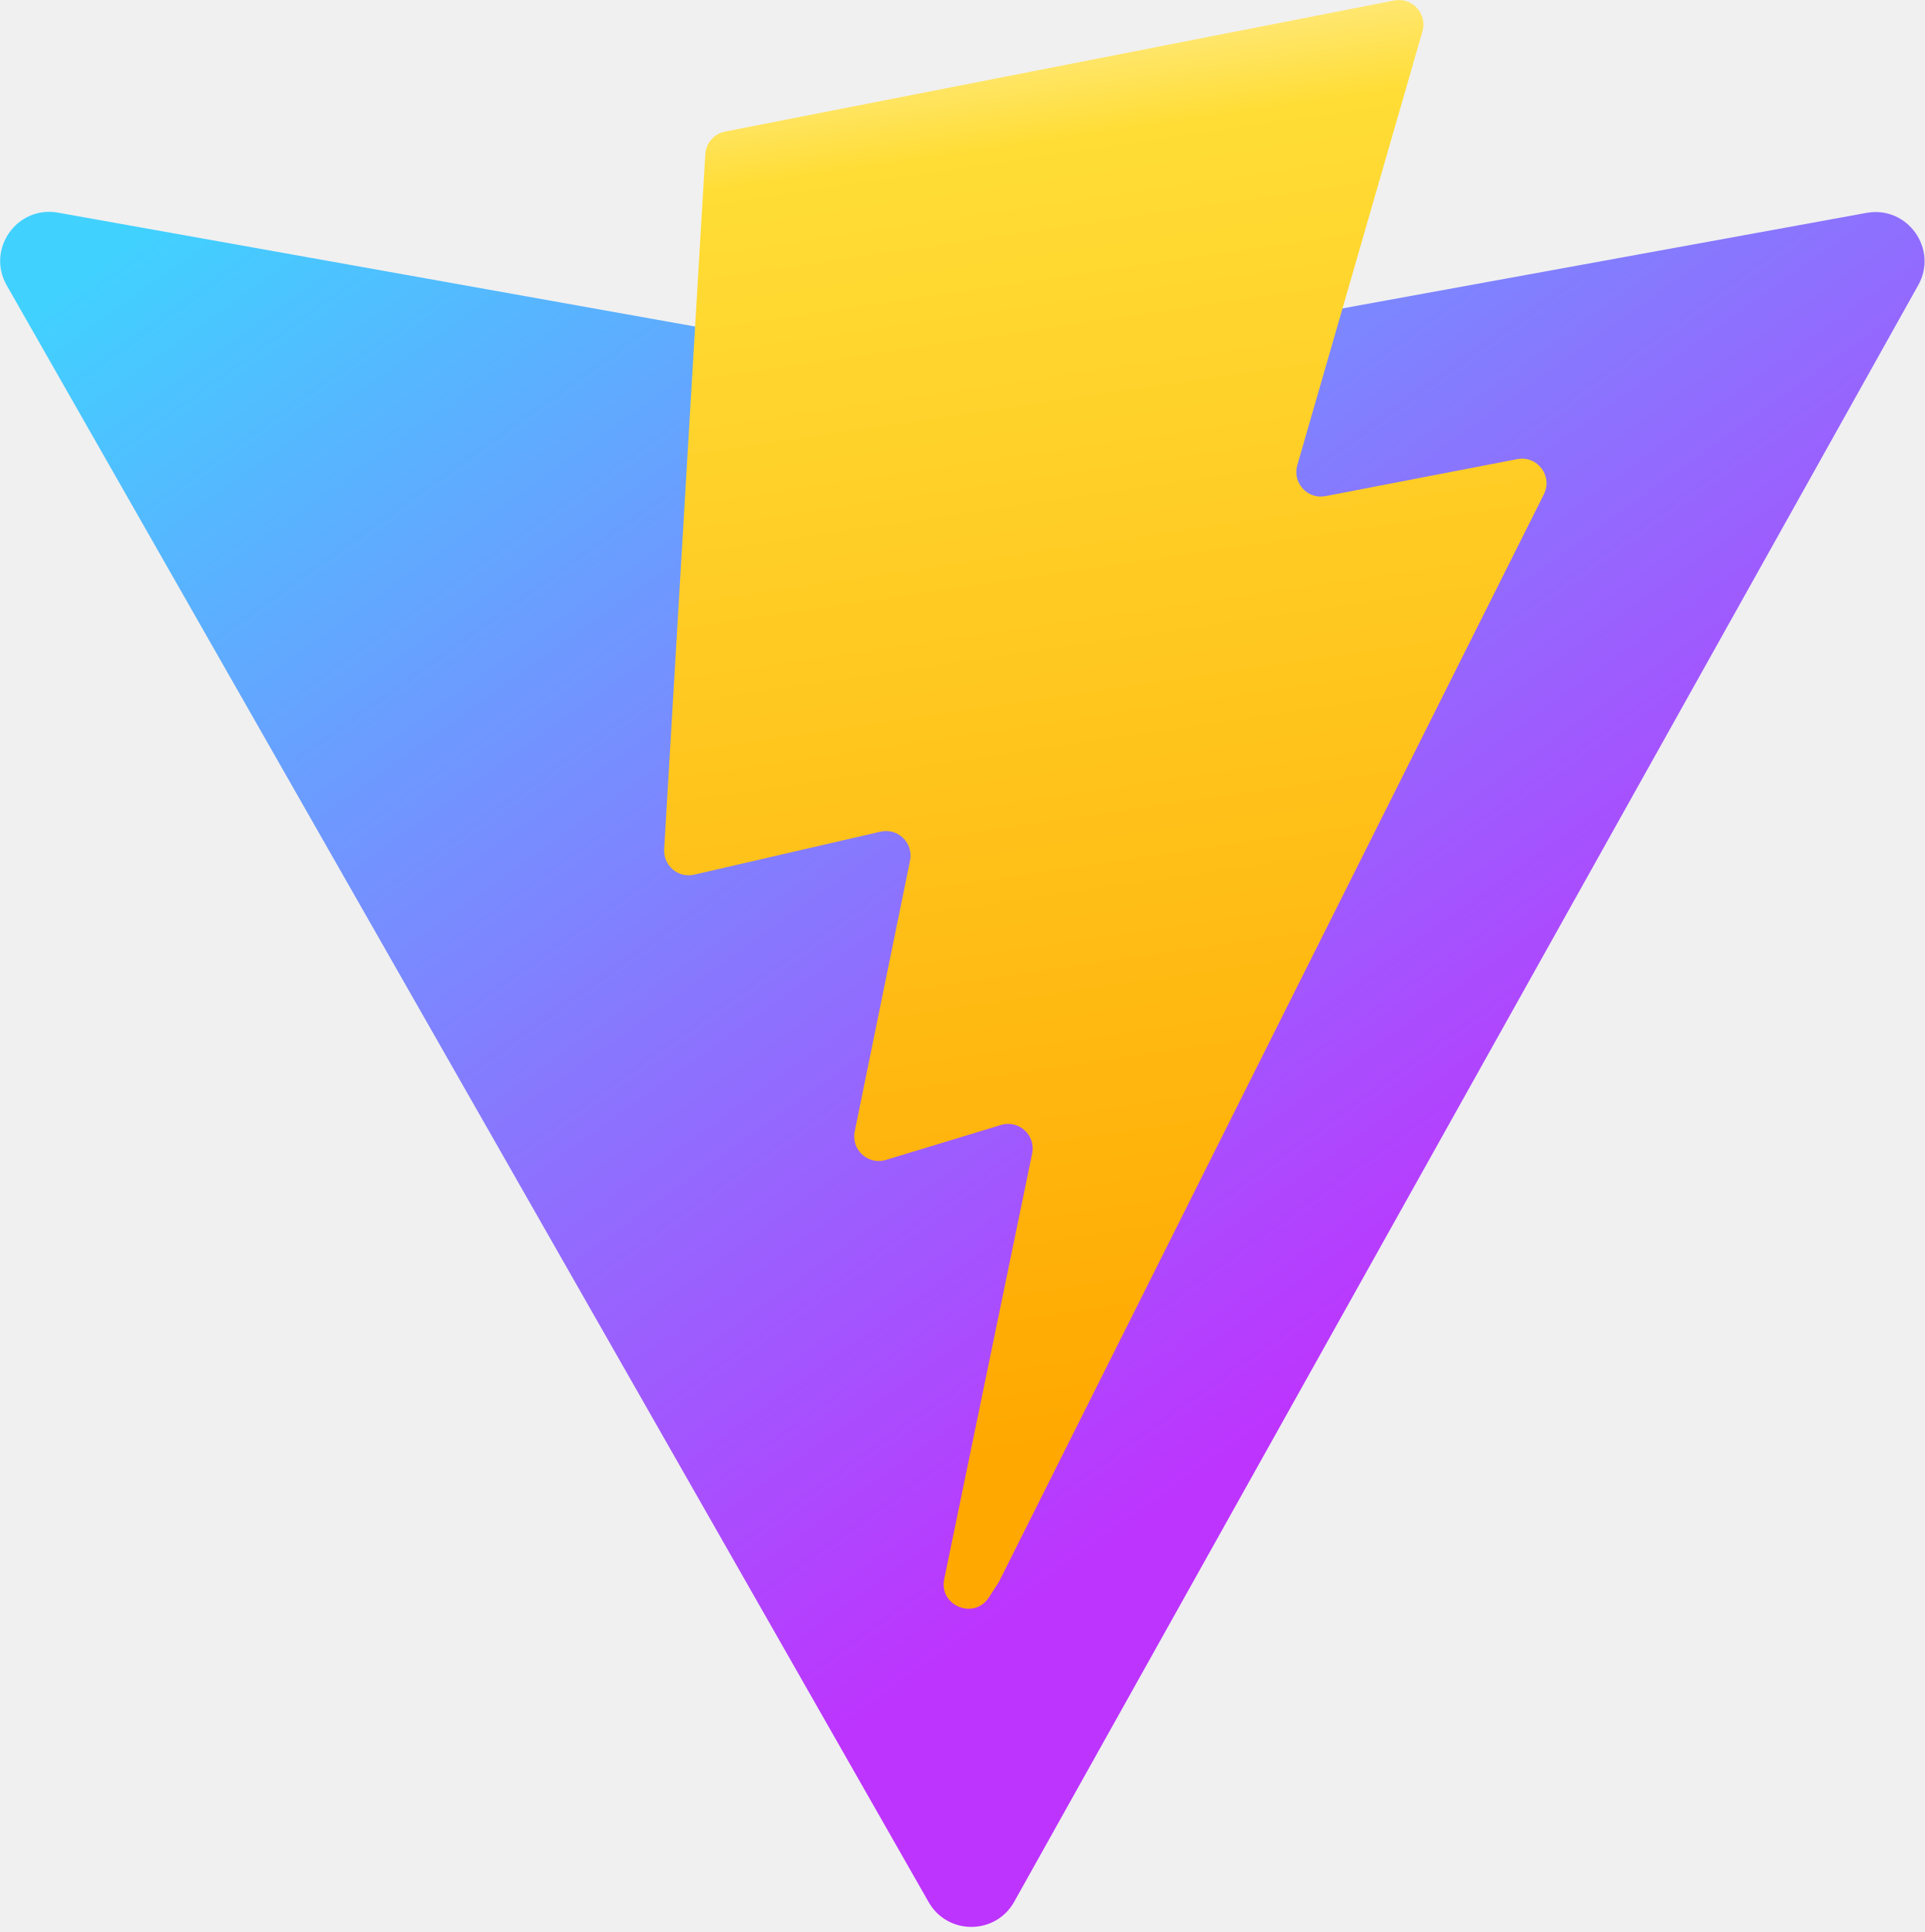
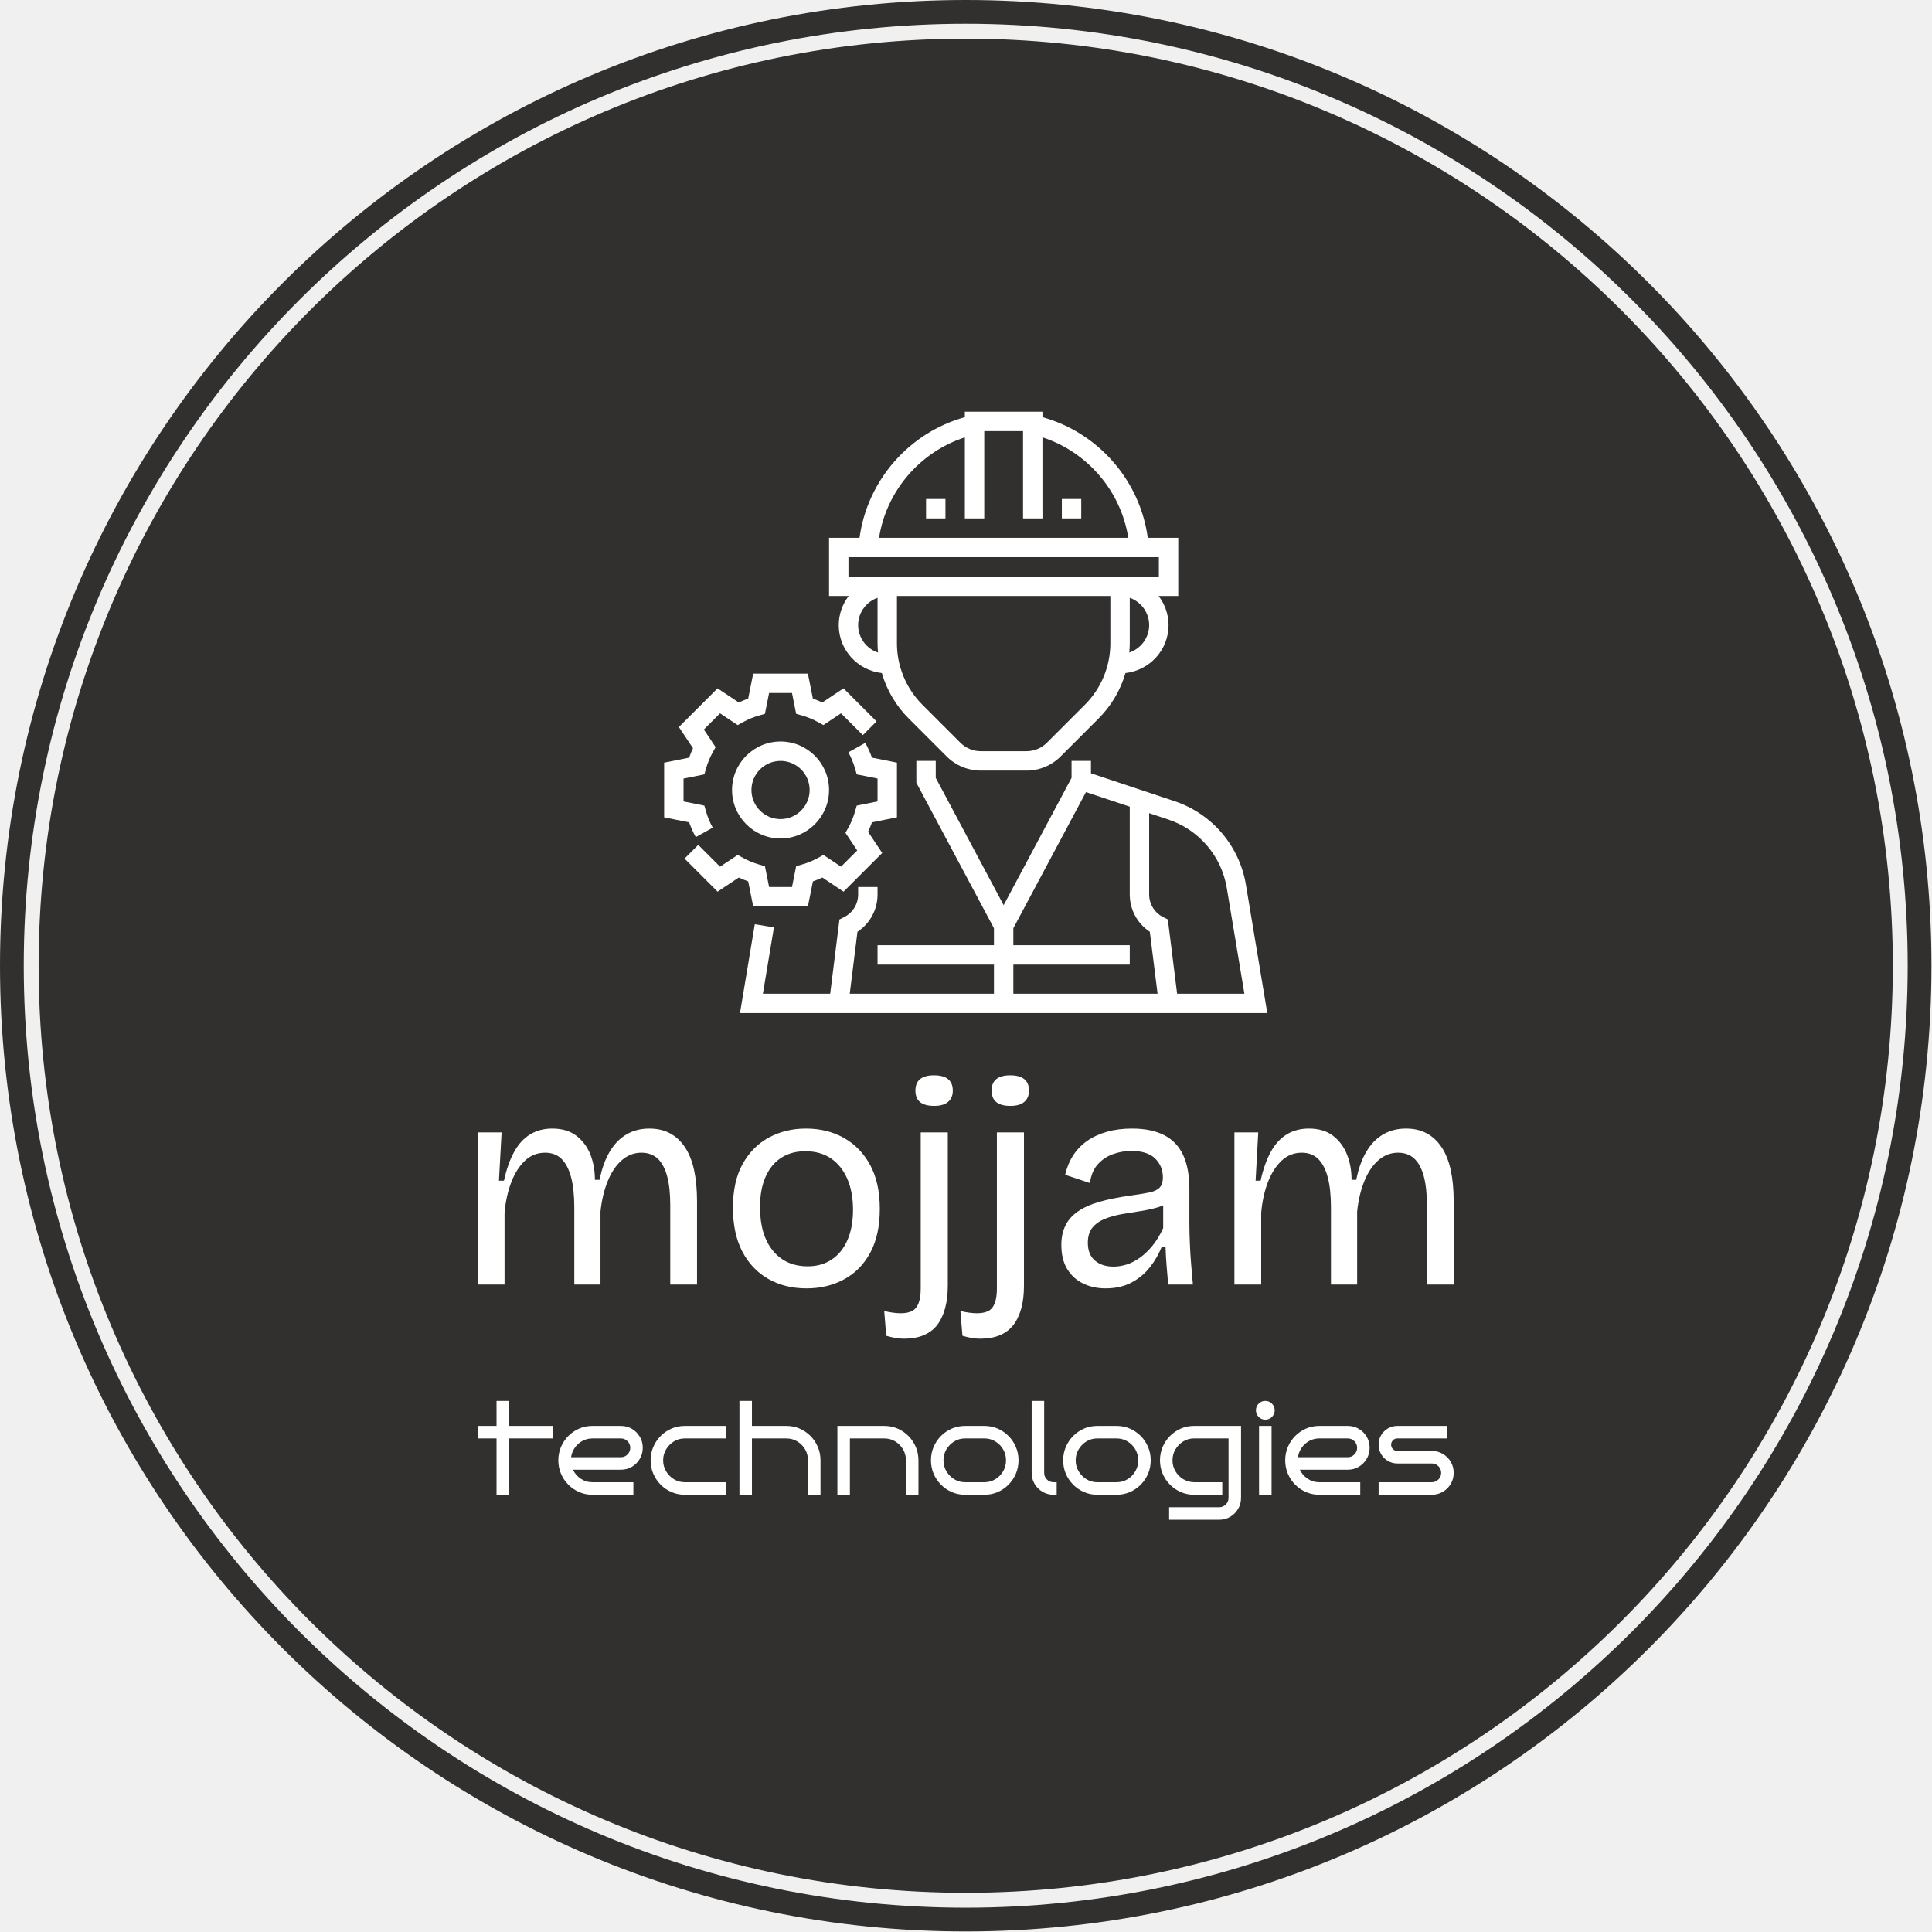
- <svg xmlns="http://www.w3.org/2000/svg" aria-hidden="true" role="img" class="iconify iconify--logos" width="31.88" height="32" preserveAspectRatio="xMidYMid meet" viewBox="0 0 256 257">
-   <defs>
-     <linearGradient id="IconifyId1813088fe1fbc01fb466" x1="-.828%" x2="57.636%" y1="7.652%" y2="78.411%">
-       <stop offset="0%" stop-color="#41D1FF" />
-       <stop offset="100%" stop-color="#BD34FE" />
-     </linearGradient>
-     <linearGradient id="IconifyId1813088fe1fbc01fb467" x1="43.376%" x2="50.316%" y1="2.242%" y2="89.03%">
-       <stop offset="0%" stop-color="#FFEA83" />
-       <stop offset="8.333%" stop-color="#FFDD35" />
-       <stop offset="100%" stop-color="#FFA800" />
-     </linearGradient>
-   </defs>
-   <path fill="url(#IconifyId1813088fe1fbc01fb466)" d="M255.153 37.938L134.897 252.976c-2.483 4.44-8.862 4.466-11.382.048L.875 37.958c-2.746-4.814 1.371-10.646 6.827-9.67l120.385 21.517a6.537 6.537 0 0 0 2.322-.004l117.867-21.483c5.438-.991 9.574 4.796 6.877 9.62Z" />
-   <path fill="url(#IconifyId1813088fe1fbc01fb467)" d="M185.432.063L96.44 17.501a3.268 3.268 0 0 0-2.634 3.014l-5.474 92.456a3.268 3.268 0 0 0 3.997 3.378l24.777-5.718c2.318-.535 4.413 1.507 3.936 3.838l-7.361 36.047c-.495 2.426 1.782 4.5 4.151 3.78l15.304-4.649c2.372-.72 4.652 1.36 4.15 3.788l-11.698 56.621c-.732 3.542 3.979 5.473 5.943 2.437l1.313-2.028l72.516-144.72c1.215-2.423-.88-5.186-3.54-4.672l-25.505 4.922c-2.396.462-4.435-1.77-3.759-4.114l16.646-57.705c.677-2.35-1.37-4.583-3.769-4.113Z" />
+ <svg xmlns="http://www.w3.org/2000/svg" version="1.1" width="1500" height="1500" viewBox="0 0 1500 1500">
+   <g transform="matrix(1,0,0,1,-0.2133234,-0.2133234)">
+     <svg viewBox="0 0 334 334" data-background-color="#ffffff" preserveAspectRatio="xMidYMid meet" height="1500" width="1500">
+       <g id="tight-bounds" transform="matrix(1,0,0,1,0.0475,0.0475)">
+         <svg viewBox="0 0 333.905 333.905" height="333.905" width="333.905">
+           <g>
+             <svg />
+           </g>
+           <g>
+             <svg viewBox="0 0 333.905 333.905" height="333.905" width="333.905">
+               <g>
+                 <path d="M0 166.952c0-92.205 74.747-166.952 166.952-166.952 92.205 0 166.952 74.747 166.953 166.952 0 92.205-74.747 166.952-166.953 166.953-92.205 0-166.952-74.747-166.952-166.953zM166.952 329.798c89.937 0 162.845-72.908 162.846-162.846 0-89.937-72.908-162.845-162.846-162.845-89.937 0-162.845 72.908-162.845 162.845 0 89.937 72.908 162.845 162.845 162.846z" data-fill-palette-color="tertiary" fill="#31302e" stroke="transparent" />
+                 <ellipse rx="160.274" ry="160.274" cx="166.952" cy="166.952" fill="#31302e" stroke="transparent" stroke-width="0" fill-opacity="1" data-fill-palette-color="tertiary" />
+               </g>
+               <g transform="matrix(1,0,0,1,82.58861,71.17305)">
+                 <svg viewBox="0 0 168.727 191.558" height="191.558" width="168.727">
+                   <g>
+                     <svg viewBox="0 0 168.727 191.558" height="191.558" width="168.727">
+                       <g>
+                         <svg viewBox="0 0 213.158 242.002" height="191.558" width="168.727">
+                           <g transform="matrix(1,0,0,1,0,144.9326)">
+                             <svg viewBox="0 0 213.158 97.069" height="97.069" width="213.158">
+                               <g id="textblocktransform">
+                                 <svg viewBox="0 0 213.158 97.069" height="97.069" width="213.158" id="textblock">
+                                   <g>
+                                     <svg viewBox="0 0 213.158 57.532" height="57.532" width="213.158">
+                                       <g transform="matrix(1,0,0,1,0,0)">
+                                         <svg width="213.158" viewBox="3.95 -35.55 165.79 44.75" height="57.532" data-palette-color="#ffffff">
+                                           <path d="M8.5 0L3.95 0 3.95-16 3.95-25.85 8-25.85 7.55-17.65 8.4-17.65Q9.05-20.6 10.15-22.58 11.25-24.55 12.88-25.53 14.5-26.5 16.6-26.5L16.6-26.5Q19.1-26.5 20.7-25.28 22.3-24.05 23.08-22.1 23.85-20.15 23.85-17.8L23.85-17.8 24.65-17.8Q25.2-20.6 26.35-22.55 27.5-24.5 29.2-25.5 30.9-26.5 33.1-26.5L33.1-26.5Q35.1-26.5 36.6-25.7 38.1-24.9 39.15-23.33 40.2-21.75 40.7-19.45 41.2-17.15 41.2-14.15L41.2-14.15 41.2 0 36.65 0 36.65-13.55Q36.65-16.5 36.1-18.48 35.55-20.45 34.48-21.43 33.4-22.4 31.75-22.4L31.75-22.4Q29.9-22.4 28.43-21.13 26.95-19.85 26.03-17.57 25.1-15.3 24.8-12.4L24.8-12.4 24.8 0 20.35 0 20.35-13.1Q20.35-16.2 19.8-18.25 19.25-20.3 18.18-21.35 17.1-22.4 15.4-22.4L15.4-22.4Q13.4-22.4 11.95-21.03 10.5-19.65 9.63-17.35 8.75-15.05 8.5-12.2L8.5-12.2 8.5 0ZM59.8 0.65L59.8 0.65Q56.1 0.65 53.27-0.98 50.45-2.6 48.87-5.65 47.3-8.7 47.3-13.05L47.3-13.05Q47.3-17.55 48.97-20.53 50.65-23.5 53.45-25 56.25-26.5 59.7-26.5L59.7-26.5Q63.3-26.5 66.12-24.93 68.95-23.35 70.6-20.33 72.25-17.3 72.25-12.85L72.25-12.85Q72.25-8.4 70.62-5.4 69-2.4 66.17-0.88 63.35 0.65 59.8 0.65ZM60-3.1L60-3.1Q62.4-3.1 64.12-4.28 65.85-5.45 66.77-7.6 67.7-9.75 67.7-12.7L67.7-12.7Q67.7-15.75 66.72-17.98 65.75-20.2 63.95-21.43 62.15-22.65 59.6-22.65L59.6-22.65Q57.25-22.65 55.52-21.55 53.8-20.45 52.85-18.32 51.9-16.2 51.9-13.15L51.9-13.15Q51.9-8.45 54.07-5.78 56.25-3.1 60-3.1ZM76.34 9.2L76.34 9.2Q75.7 9.2 74.95 9.08 74.2 8.95 73.34 8.7L73.34 8.7 73 4.5Q76.25 5.25 77.72 4.5 79.2 3.75 79.2 0.7L79.2 0.7 79.2-25.85 83.8-25.85 83.8 0.2Q83.8 2.4 83.32 4.1 82.84 5.8 81.95 6.93 81.05 8.05 79.64 8.63 78.25 9.2 76.34 9.2ZM81.5-30.35L81.5-30.35Q79.89-30.35 79.09-31 78.3-31.65 78.3-32.95L78.3-32.95Q78.3-34.25 79.09-34.9 79.89-35.55 81.45-35.55L81.45-35.55Q83.05-35.55 83.84-34.9 84.65-34.25 84.65-32.95L84.65-32.95Q84.65-31.7 83.84-31.03 83.05-30.35 81.5-30.35ZM89.29 9.2L89.29 9.2Q88.64 9.2 87.89 9.08 87.14 8.95 86.29 8.7L86.29 8.7 85.94 4.5Q89.19 5.25 90.67 4.5 92.14 3.75 92.14 0.7L92.14 0.7 92.14-25.85 96.74-25.85 96.74 0.2Q96.74 2.4 96.27 4.1 95.79 5.8 94.89 6.93 93.99 8.05 92.59 8.63 91.19 9.2 89.29 9.2ZM94.44-30.35L94.44-30.35Q92.84-30.35 92.04-31 91.24-31.65 91.24-32.95L91.24-32.95Q91.24-34.25 92.04-34.9 92.84-35.55 94.39-35.55L94.39-35.55Q95.99-35.55 96.79-34.9 97.59-34.25 97.59-32.95L97.59-32.95Q97.59-31.7 96.79-31.03 95.99-30.35 94.44-30.35ZM110.59 0.65L110.59 0.65Q108.49 0.65 106.79-0.18 105.09-1 104.09-2.63 103.09-4.25 103.09-6.75L103.09-6.75Q103.09-8.6 103.77-10 104.44-11.4 105.87-12.4 107.29-13.4 109.54-14.05 111.79-14.7 115.04-15.15L115.04-15.15Q116.89-15.4 118.07-15.65 119.24-15.9 119.79-16.48 120.34-17.05 120.34-18.2L120.34-18.2Q120.34-20.1 119.04-21.4 117.74-22.7 114.94-22.7L114.94-22.7Q113.49-22.7 111.99-22.2 110.49-21.7 109.37-20.53 108.24-19.35 107.94-17.25L107.94-17.25 103.74-18.65Q104.14-20.45 105.07-21.9 105.99-23.35 107.44-24.38 108.89-25.4 110.82-25.95 112.74-26.5 115.09-26.5L115.09-26.5Q118.34-26.5 120.52-25.4 122.69-24.3 123.77-22.03 124.84-19.75 124.84-16.2L124.84-16.2 124.84-10.45Q124.84-8.9 124.92-7.08 124.99-5.25 125.14-3.43 125.29-1.6 125.44 0L125.44 0 121.24 0Q121.09-1.6 120.97-3.2 120.84-4.8 120.79-6.4L120.79-6.4 120.14-6.4Q119.39-4.55 118.14-2.95 116.89-1.35 115.02-0.35 113.14 0.65 110.59 0.65ZM111.94-3.05L111.94-3.05Q113.04-3.05 114.17-3.4 115.29-3.75 116.42-4.55 117.54-5.35 118.57-6.6 119.59-7.85 120.39-9.6L120.39-9.6 120.39-14.6 121.69-14.35Q120.89-13.55 119.57-13.15 118.24-12.75 116.64-12.5 115.04-12.25 113.44-11.98 111.84-11.7 110.52-11.18 109.19-10.65 108.39-9.7 107.59-8.75 107.59-7.1L107.59-7.1Q107.59-5.1 108.79-4.08 109.99-3.05 111.94-3.05ZM137.04 0L132.49 0 132.49-16 132.49-25.85 136.54-25.85 136.09-17.65 136.94-17.65Q137.59-20.6 138.69-22.58 139.79-24.55 141.41-25.53 143.04-26.5 145.14-26.5L145.14-26.5Q147.64-26.5 149.24-25.28 150.84-24.05 151.61-22.1 152.39-20.15 152.39-17.8L152.39-17.8 153.19-17.8Q153.74-20.6 154.89-22.55 156.04-24.5 157.74-25.5 159.44-26.5 161.64-26.5L161.64-26.5Q163.64-26.5 165.14-25.7 166.64-24.9 167.69-23.33 168.74-21.75 169.24-19.45 169.74-17.15 169.74-14.15L169.74-14.15 169.74 0 165.19 0 165.19-13.55Q165.19-16.5 164.64-18.48 164.09-20.45 163.01-21.43 161.94-22.4 160.29-22.4L160.29-22.4Q158.44-22.4 156.96-21.13 155.49-19.85 154.56-17.57 153.64-15.3 153.34-12.4L153.34-12.4 153.34 0 148.89 0 148.89-13.1Q148.89-16.2 148.34-18.25 147.79-20.3 146.71-21.35 145.64-22.4 143.94-22.4L143.94-22.4Q141.94-22.4 140.49-21.03 139.04-19.65 138.16-17.35 137.29-15.05 137.04-12.2L137.04-12.2 137.04 0Z" opacity="1" transform="matrix(1,0,0,1,0,0)" fill="#ffffff" class="wordmark-text-0" data-fill-palette-color="quaternary" id="text-0" />
+                                         </svg>
+                                       </g>
+                                     </svg>
+                                   </g>
+                                   <g transform="matrix(1,0,0,1,0,71.11418)">
+                                     <svg viewBox="0 0 213.158 25.955" height="25.955" width="213.158">
+                                       <g transform="matrix(1,0,0,1,0,0)">
+                                         <svg width="213.158" viewBox="0.75 -37.5 390.07 47.5" height="25.955" data-palette-color="#ffffff">
+                                           <path d="M13.25-22.5L13.25 0 8.25 0 8.25-22.5 0.75-22.5 0.75-27.5 8.25-27.5 8.25-37.5 13.25-37.5 13.25-27.5 30.75-27.5 30.75-22.5 13.25-22.5ZM66.7-18.75L66.7-18.75Q66.7-16.35 65.52-14.35 64.35-12.35 62.37-11.18 60.4-10 57.95-10L57.95-10 38.8-10Q39.85-7.8 41.92-6.4 44-5 46.6-5L46.6-5 62.95-5 62.95 0 46.6 0Q43.75 0 41.27-1.07 38.8-2.15 36.92-4.05 35.05-5.95 34-8.43 32.95-10.9 32.95-13.75L32.95-13.75Q32.95-16.6 34-19.07 35.05-21.55 36.92-23.45 38.8-25.35 41.27-26.43 43.75-27.5 46.6-27.5L46.6-27.5 57.95-27.5Q60.4-27.5 62.37-26.33 64.35-25.15 65.52-23.18 66.7-21.2 66.7-18.75ZM38.05-15L57.95-15Q59.5-15 60.6-16.1 61.7-17.2 61.7-18.75L61.7-18.75Q61.7-20.3 60.6-21.4 59.5-22.5 57.95-22.5L57.95-22.5 46.6-22.5Q44.4-22.5 42.57-21.5 40.75-20.5 39.55-18.8 38.35-17.1 38.05-15L38.05-15ZM99.84-5L99.84 0 83.5 0Q80.65 0 78.17-1.07 75.7-2.15 73.82-4.05 71.95-5.95 70.9-8.43 69.84-10.9 69.84-13.75L69.84-13.75Q69.84-16.6 70.9-19.07 71.95-21.55 73.82-23.45 75.7-25.35 78.17-26.43 80.65-27.5 83.5-27.5L83.5-27.5 99.84-27.5 99.84-22.5 83.5-22.5Q81.09-22.5 79.15-21.3 77.2-20.1 76.02-18.13 74.84-16.15 74.84-13.75L74.84-13.75Q74.84-11.35 76.02-9.38 77.2-7.4 79.15-6.2 81.09-5 83.5-5L83.5-5 99.84-5ZM137.74-13.75L137.74 0 132.74 0 132.74-13.75Q132.74-16.15 131.59-18.13 130.44-20.1 128.47-21.3 126.49-22.5 124.09-22.5L124.09-22.5 110.34-22.5 110.34 0 105.34 0 105.34-37.5 110.34-37.5 110.34-27.5 124.09-27.5Q126.94-27.5 129.42-26.43 131.89-25.35 133.77-23.45 135.64-21.55 136.69-19.07 137.74-16.6 137.74-13.75L137.74-13.75ZM149.49-22.5L149.49 0 144.49 0 144.49-27.5 163.24-27.5Q166.09-27.5 168.57-26.43 171.04-25.35 172.92-23.45 174.79-21.55 175.84-19.07 176.89-16.6 176.89-13.75L176.89-13.75 176.89 0 171.89 0 171.89-13.75Q171.89-16.15 170.74-18.13 169.59-20.1 167.62-21.3 165.64-22.5 163.24-22.5L163.24-22.5 149.49-22.5ZM216.89-13.75L216.89-13.75Q216.89-10.9 215.84-8.43 214.79-5.95 212.91-4.05 211.04-2.15 208.56-1.07 206.09 0 203.24 0L203.24 0 195.54 0Q192.69 0 190.21-1.07 187.74-2.15 185.86-4.05 183.99-5.95 182.94-8.43 181.89-10.9 181.89-13.75L181.89-13.75Q181.89-16.6 182.94-19.07 183.99-21.55 185.86-23.45 187.74-25.35 190.21-26.43 192.69-27.5 195.54-27.5L195.54-27.5 203.24-27.5Q206.09-27.5 208.56-26.43 211.04-25.35 212.91-23.45 214.79-21.55 215.84-19.07 216.89-16.6 216.89-13.75ZM211.89-13.75L211.89-13.75Q211.89-16.15 210.74-18.13 209.59-20.1 207.61-21.3 205.64-22.5 203.24-22.5L203.24-22.5 195.54-22.5Q193.14-22.5 191.19-21.3 189.24-20.1 188.06-18.13 186.89-16.15 186.89-13.75L186.89-13.75Q186.89-11.35 188.06-9.38 189.24-7.4 191.19-6.2 193.14-5 195.54-5L195.54-5 203.24-5Q205.64-5 207.61-6.2 209.59-7.4 210.74-9.38 211.89-11.35 211.89-13.75ZM232.14-5L232.14 0 230.89 0Q228.49 0 226.49-1.18 224.49-2.35 223.31-4.33 222.14-6.3 222.14-8.75L222.14-8.75 222.14-37.5 227.14-37.5 227.14-8.75Q227.14-7.2 228.24-6.1 229.34-5 230.89-5L230.89-5 232.14-5ZM269.73-13.75L269.73-13.75Q269.73-10.9 268.68-8.43 267.63-5.95 265.76-4.05 263.88-2.15 261.41-1.07 258.93 0 256.08 0L256.08 0 248.38 0Q245.53 0 243.06-1.07 240.58-2.15 238.71-4.05 236.83-5.95 235.78-8.43 234.73-10.9 234.73-13.75L234.73-13.75Q234.73-16.6 235.78-19.07 236.83-21.55 238.71-23.45 240.58-25.35 243.06-26.43 245.53-27.5 248.38-27.5L248.38-27.5 256.08-27.5Q258.93-27.5 261.41-26.43 263.88-25.35 265.76-23.45 267.63-21.55 268.68-19.07 269.73-16.6 269.73-13.75ZM264.73-13.75L264.73-13.75Q264.73-16.15 263.58-18.13 262.43-20.1 260.46-21.3 258.48-22.5 256.08-22.5L256.08-22.5 248.38-22.5Q245.98-22.5 244.03-21.3 242.08-20.1 240.91-18.13 239.73-16.15 239.73-13.75L239.73-13.75Q239.73-11.35 240.91-9.38 242.08-7.4 244.03-6.2 245.98-5 248.38-5L248.38-5 256.08-5Q258.48-5 260.46-6.2 262.43-7.4 263.58-9.38 264.73-11.35 264.73-13.75ZM305.83-27.5L305.83 1.25Q305.83 3.65 304.66 5.65 303.48 7.65 301.48 8.83 299.48 10 297.08 10L297.08 10 277.08 10 277.08 5 297.08 5Q298.63 5 299.73 3.9 300.83 2.8 300.83 1.25L300.83 1.25 300.83-22.5 287.08-22.5Q284.68-22.5 282.73-21.3 280.78-20.1 279.61-18.13 278.43-16.15 278.43-13.75L278.43-13.75Q278.43-11.35 279.61-9.38 280.78-7.4 282.73-6.23 284.68-5.05 287.08-5L287.08-5 298.33-5 298.33 0 287.08 0Q284.23 0 281.76-1.07 279.28-2.15 277.41-4.05 275.53-5.95 274.48-8.43 273.43-10.9 273.43-13.75L273.43-13.75Q273.43-16.6 274.48-19.07 275.53-21.55 277.41-23.45 279.28-25.35 281.76-26.43 284.23-27.5 287.08-27.5L287.08-27.5 305.83-27.5ZM319.28-33.75L319.28-33.75Q319.28-32.2 318.18-31.1 317.08-30 315.53-30L315.53-30Q313.98-30 312.88-31.1 311.78-32.2 311.78-33.75L311.78-33.75Q311.78-35.3 312.88-36.4 313.98-37.5 315.53-37.5L315.53-37.5Q317.08-37.5 318.18-36.4 319.28-35.3 319.28-33.75ZM318.03-27.5L318.03 0 313.03 0 313.03-27.5 318.03-27.5ZM357.23-18.75L357.23-18.75Q357.23-16.35 356.05-14.35 354.88-12.35 352.9-11.18 350.93-10 348.48-10L348.48-10 329.33-10Q330.38-7.8 332.45-6.4 334.53-5 337.13-5L337.13-5 353.48-5 353.48 0 337.13 0Q334.28 0 331.8-1.07 329.33-2.15 327.45-4.05 325.58-5.95 324.53-8.43 323.48-10.9 323.48-13.75L323.48-13.75Q323.48-16.6 324.53-19.07 325.58-21.55 327.45-23.45 329.33-25.35 331.8-26.43 334.28-27.5 337.13-27.5L337.13-27.5 348.48-27.5Q350.93-27.5 352.9-26.33 354.88-25.15 356.05-23.18 357.23-21.2 357.23-18.75ZM328.58-15L348.48-15Q350.03-15 351.13-16.1 352.23-17.2 352.23-18.75L352.23-18.75Q352.23-20.3 351.13-21.4 350.03-22.5 348.48-22.5L348.48-22.5 337.13-22.5Q334.93-22.5 333.1-21.5 331.28-20.5 330.08-18.8 328.88-17.1 328.58-15L328.58-15ZM390.82-8.75L390.82-8.75Q390.82-6.3 389.65-4.33 388.47-2.35 386.5-1.18 384.52 0 382.07 0L382.07 0 360.82 0 360.82-5 382.07-5Q383.62-5 384.72-6.1 385.82-7.2 385.82-8.75L385.82-8.75Q385.82-10.3 384.72-11.4 383.62-12.5 382.07-12.5L382.07-12.5 368.32-12.5Q366.27-12.5 364.55-13.5 362.82-14.5 361.82-16.23 360.82-17.95 360.82-20L360.82-20Q360.82-22.1 361.82-23.8 362.82-25.5 364.55-26.5 366.27-27.5 368.32-27.5L368.32-27.5 388.32-27.5 388.32-22.5 368.32-22.5Q367.27-22.5 366.55-21.78 365.82-21.05 365.82-20L365.82-20Q365.82-18.95 366.55-18.23 367.27-17.5 368.32-17.5L368.32-17.5 382.07-17.5Q384.52-17.5 386.5-16.32 388.47-15.15 389.65-13.18 390.82-11.2 390.82-8.75Z" opacity="1" transform="matrix(1,0,0,1,0,0)" fill="#ffffff" class="slogan-text-1" data-fill-palette-color="quaternary" id="text-1" />
+                                         </svg>
+                                       </g>
+                                     </svg>
+                                   </g>
+                                 </svg>
+                               </g>
+                             </svg>
+                           </g>
+                           <g transform="matrix(1,0,0,1,40.71326,0)">
+                             <svg viewBox="0 0 131.732 131.351" height="131.351" width="131.732">
+                               <g>
+                                 <svg version="1.1" x="0" y="0" viewBox="1 1 62.18 62" style="enable-background:new 0 0 64 64;" xml:space="preserve" height="131.351" width="131.732" class="icon-icon-0" data-fill-palette-color="quaternary" id="icon-0">
+                                   <g fill="#ffffff" data-fill-palette-color="quaternary">
+                                     <path d="M60.977 49.774A10.98 10.98 0 0 0 53.605 41.147L45 38.279V37H43V38.749L36 51.875 29 38.75V37H27V39.25L35 54.25V56H23V58H35V61H20.133L20.931 54.615A4.59 4.59 0 0 0 23 50.764V50H21V50.764C21 51.762 20.445 52.66 19.553 53.106L19.074 53.345 18.117 61H11.18L12.319 54.164 10.346 53.836 8.819 63H63.18zM37 58H49V56H37V54.25L44.485 40.216 49 41.72V50.763A4.59 4.59 0 0 0 51.069 54.615L51.867 61H37zM53.883 61L52.926 53.345 52.447 53.106A2.61 2.61 0 0 1 51 50.764V42.387L52.972 43.044A8.99 8.99 0 0 1 59.004 50.103L60.819 61z" fill="#ffffff" data-fill-palette-color="quaternary" />
+                                     <path d="M19 23C19 25.566 20.95 27.662 23.442 27.944A10.9 10.9 0 0 0 26.222 32.636L30.121 36.535A4.97 4.97 0 0 0 33.657 38H38.343A4.97 4.97 0 0 0 41.879 36.535L45.778 32.636A10.94 10.94 0 0 0 48.558 27.944C51.05 27.662 53 25.566 53 23 53 21.87 52.609 20.838 51.974 20H54V14H50.857C50.062 8.097 45.753 3.158 40 1.564V1H32V1.564C26.248 3.158 21.939 8.097 21.143 14H18V20H20.026A4.95 4.95 0 0 0 19 23M21 23C21 21.698 21.839 20.598 23 20.184V24.857C23 25.184 23.019 25.508 23.047 25.83A2.99 2.99 0 0 1 21 23M44.364 31.222L40.465 35.121A2.98 2.98 0 0 1 38.343 36H33.657A2.98 2.98 0 0 1 31.535 35.121L27.636 31.222A8.95 8.95 0 0 1 25 24.858V20H47V24.857A8.95 8.95 0 0 1 44.364 31.222M48.953 25.83A11 11 0 0 0 49 24.857V20.184C50.161 20.598 51 21.698 51 23 51 24.319 50.138 25.43 48.953 25.83M32 3.646V12H34V3H38V12H40V3.646C44.634 5.149 48.094 9.185 48.846 14H23.154C23.907 9.184 27.366 5.149 32 3.646M20 16H52V18H20z" fill="#ffffff" data-fill-palette-color="quaternary" />
+                                     <rect x="42" y="10" width="2" height="2" fill="#ffffff" data-fill-palette-color="quaternary" />
+                                     <rect x="28" y="10" width="2" height="2" fill="#ffffff" data-fill-palette-color="quaternary" />
+                                     <path d="M10.181 52H15.82L16.337 49.422C16.668 49.306 16.992 49.172 17.307 49.023L19.494 50.48 23.481 46.493 22.024 44.306C22.173 43.992 22.307 43.667 22.423 43.336L25 42.819V37.18L22.422 36.663A10 10 0 0 0 21.738 35.142L19.99 36.115A8 8 0 0 1 20.686 37.803L20.854 38.389 23 38.819V41.18L20.854 41.61 20.686 42.196A8 8 0 0 1 19.99 43.884L19.693 44.417 20.905 46.235 19.236 47.904 17.418 46.692 16.885 46.989A8 8 0 0 1 15.197 47.685L14.611 47.852 14.181 50H11.82L11.39 47.854 10.804 47.687A8 8 0 0 1 9.116 46.991L8.583 46.694 6.765 47.906 4.516 45.658 3.102 47.072 6.509 50.48 8.696 49.023C9.01 49.172 9.335 49.306 9.666 49.422z" fill="#ffffff" data-fill-palette-color="quaternary" />
+                                     <path d="M4.262 44.857L6.01 43.884A8 8 0 0 1 5.314 42.196L5.146 41.61 3 41.181V38.82L5.146 38.39 5.314 37.804A8 8 0 0 1 6.01 36.116L6.307 35.583 5.095 33.765 6.764 32.096 8.582 33.308 9.115 33.011A8 8 0 0 1 10.803 32.315L11.389 32.148 11.819 30H14.18L14.61 32.146 15.196 32.313A8 8 0 0 1 16.884 33.009L17.417 33.306 19.235 32.094 21.484 34.342 22.898 32.928 19.491 29.52 17.304 30.977A10 10 0 0 0 16.334 30.578L15.819 28H10.18L9.663 30.578C9.332 30.694 9.008 30.828 8.693 30.977L6.506 29.52 2.519 33.507 3.976 35.694A10 10 0 0 0 3.577 36.664L1 37.181V42.82L3.578 43.337C3.765 43.865 3.993 44.375 4.262 44.857" fill="#ffffff" data-fill-palette-color="quaternary" />
+                                     <path d="M13 35C10.243 35 8 37.243 8 40S10.243 45 13 45 18 42.757 18 40 15.757 35 13 35M13 43C11.346 43 10 41.654 10 40S11.346 37 13 37 16 38.346 16 40 14.654 43 13 43" fill="#ffffff" data-fill-palette-color="quaternary" />
+                                   </g>
+                                 </svg>
+                               </g>
+                             </svg>
+                           </g>
+                           <g />
+                         </svg>
+                       </g>
+                     </svg>
+                   </g>
+                 </svg>
+               </g>
+             </svg>
+           </g>
+           <defs />
+         </svg>
+         <rect width="333.905" height="333.905" fill="none" stroke="none" visibility="hidden" />
+       </g>
+     </svg>
+   </g>
</svg>
